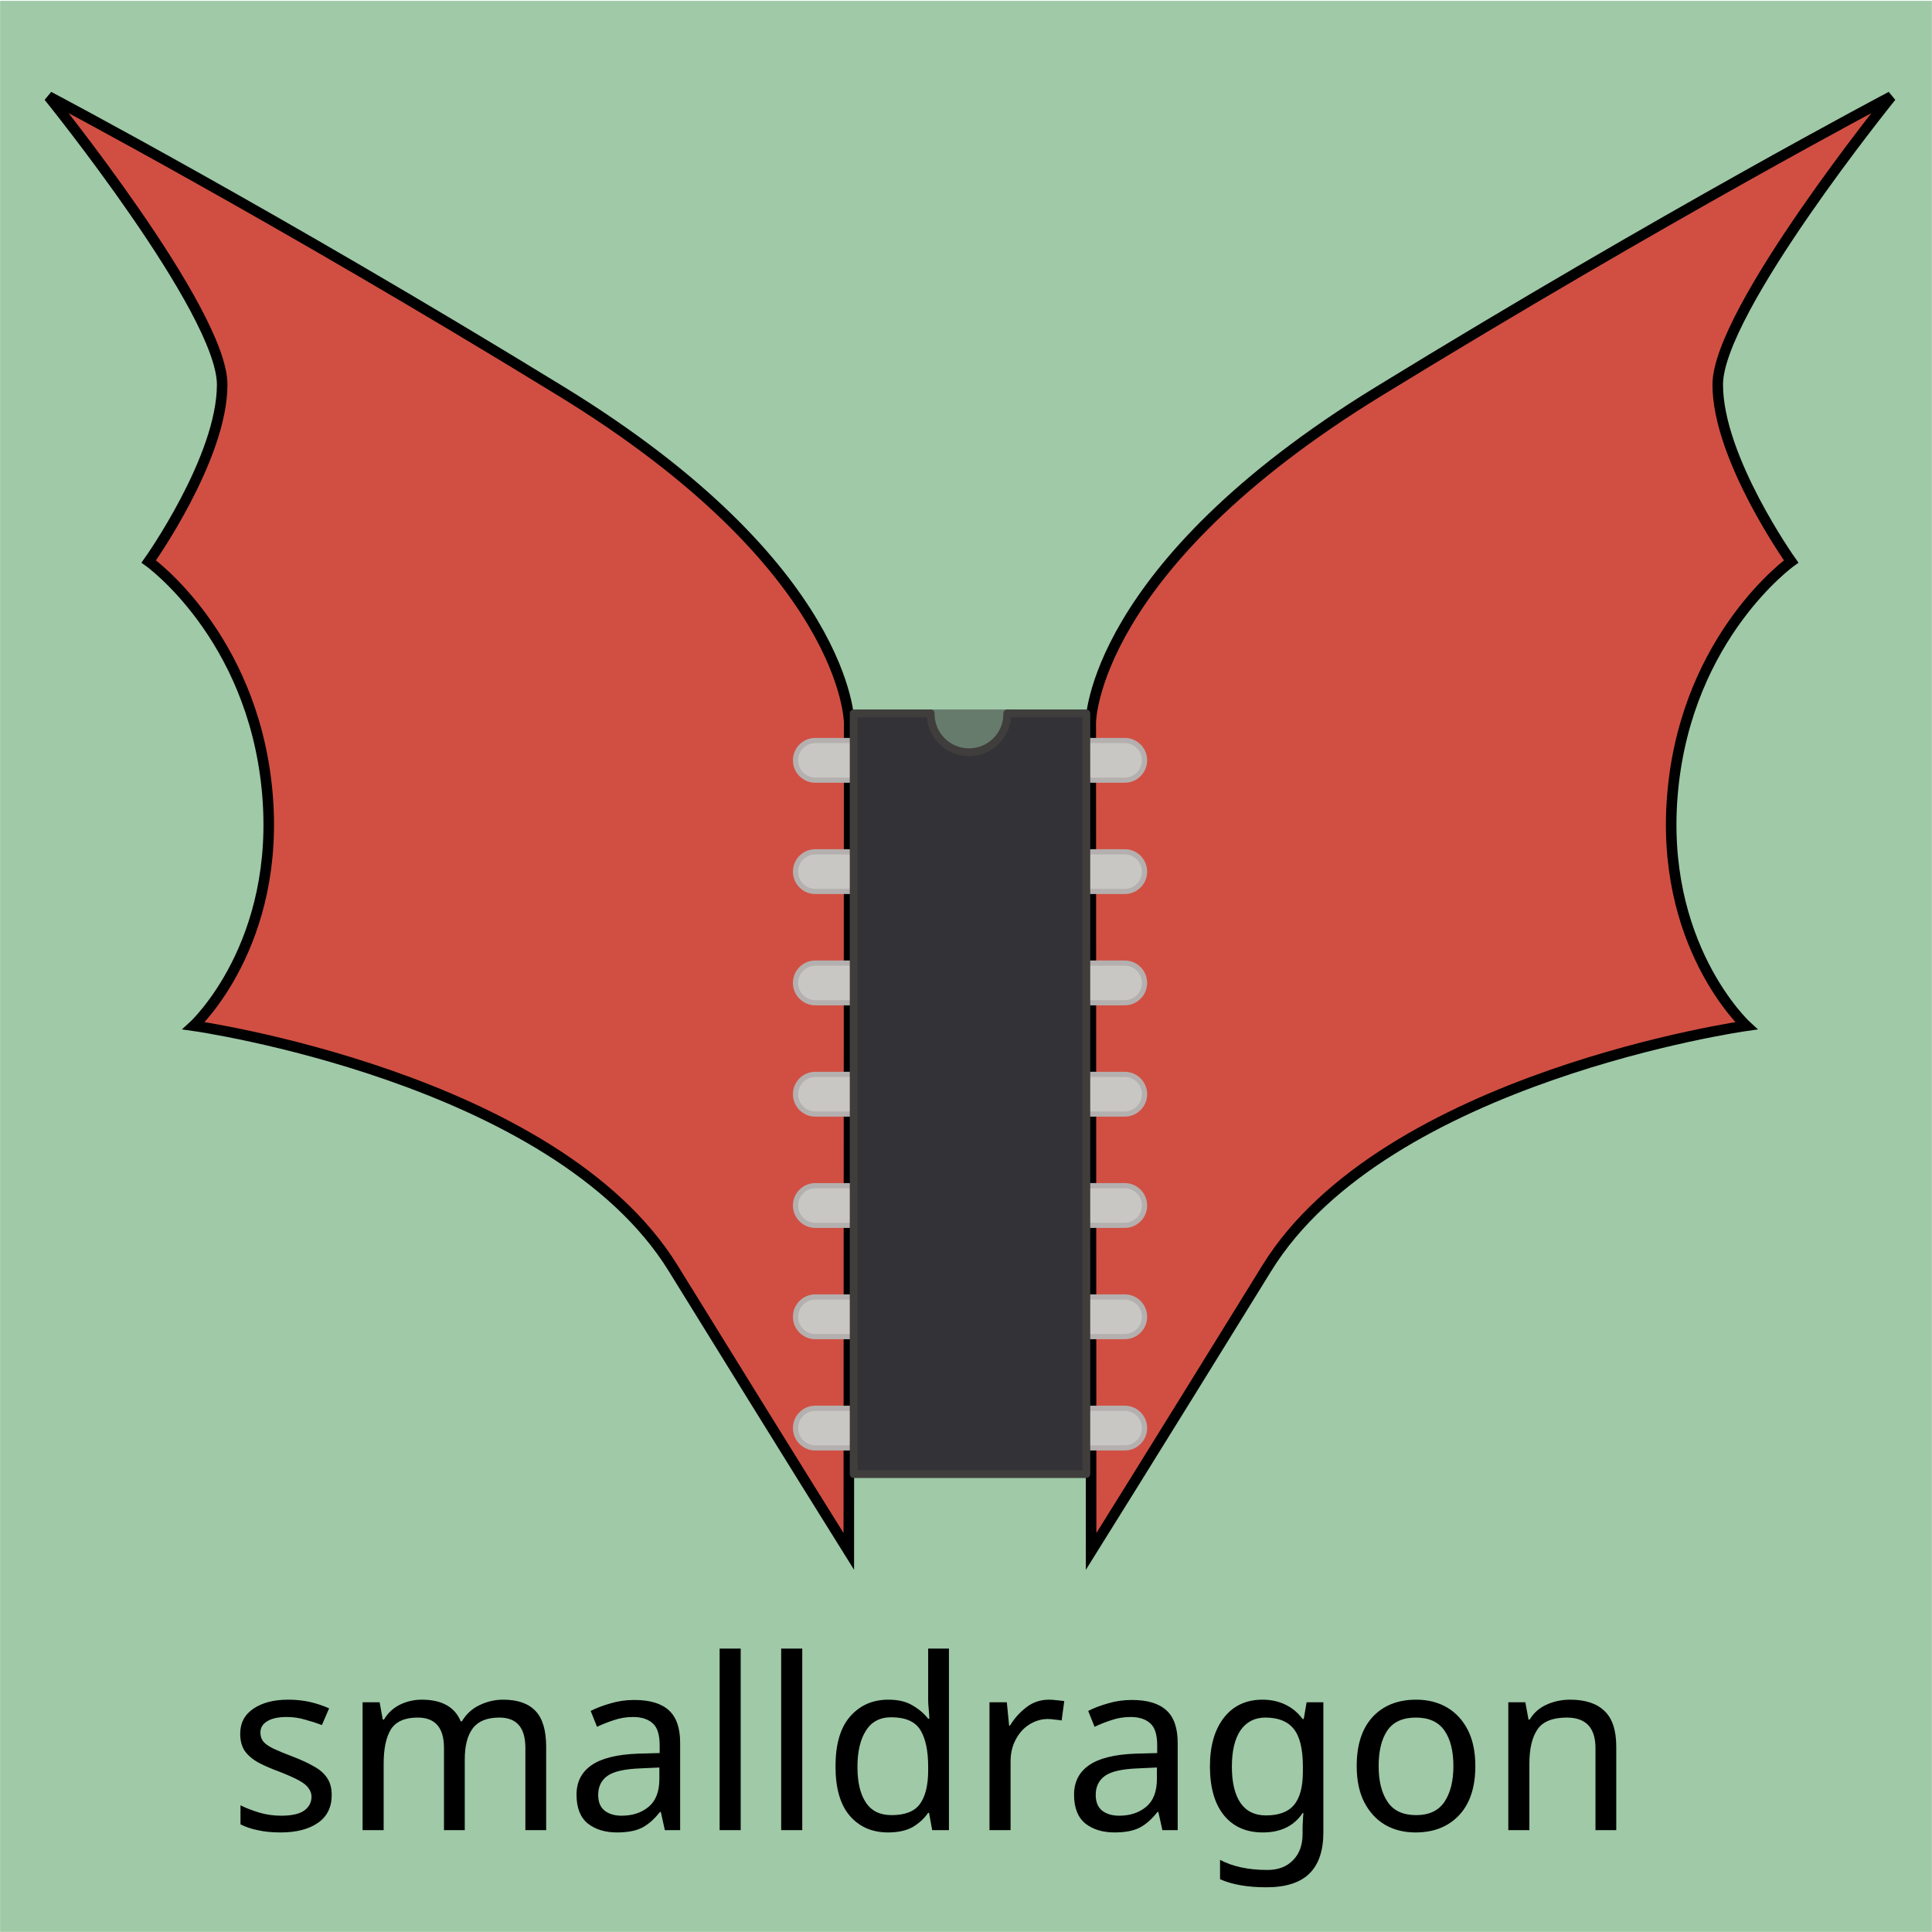
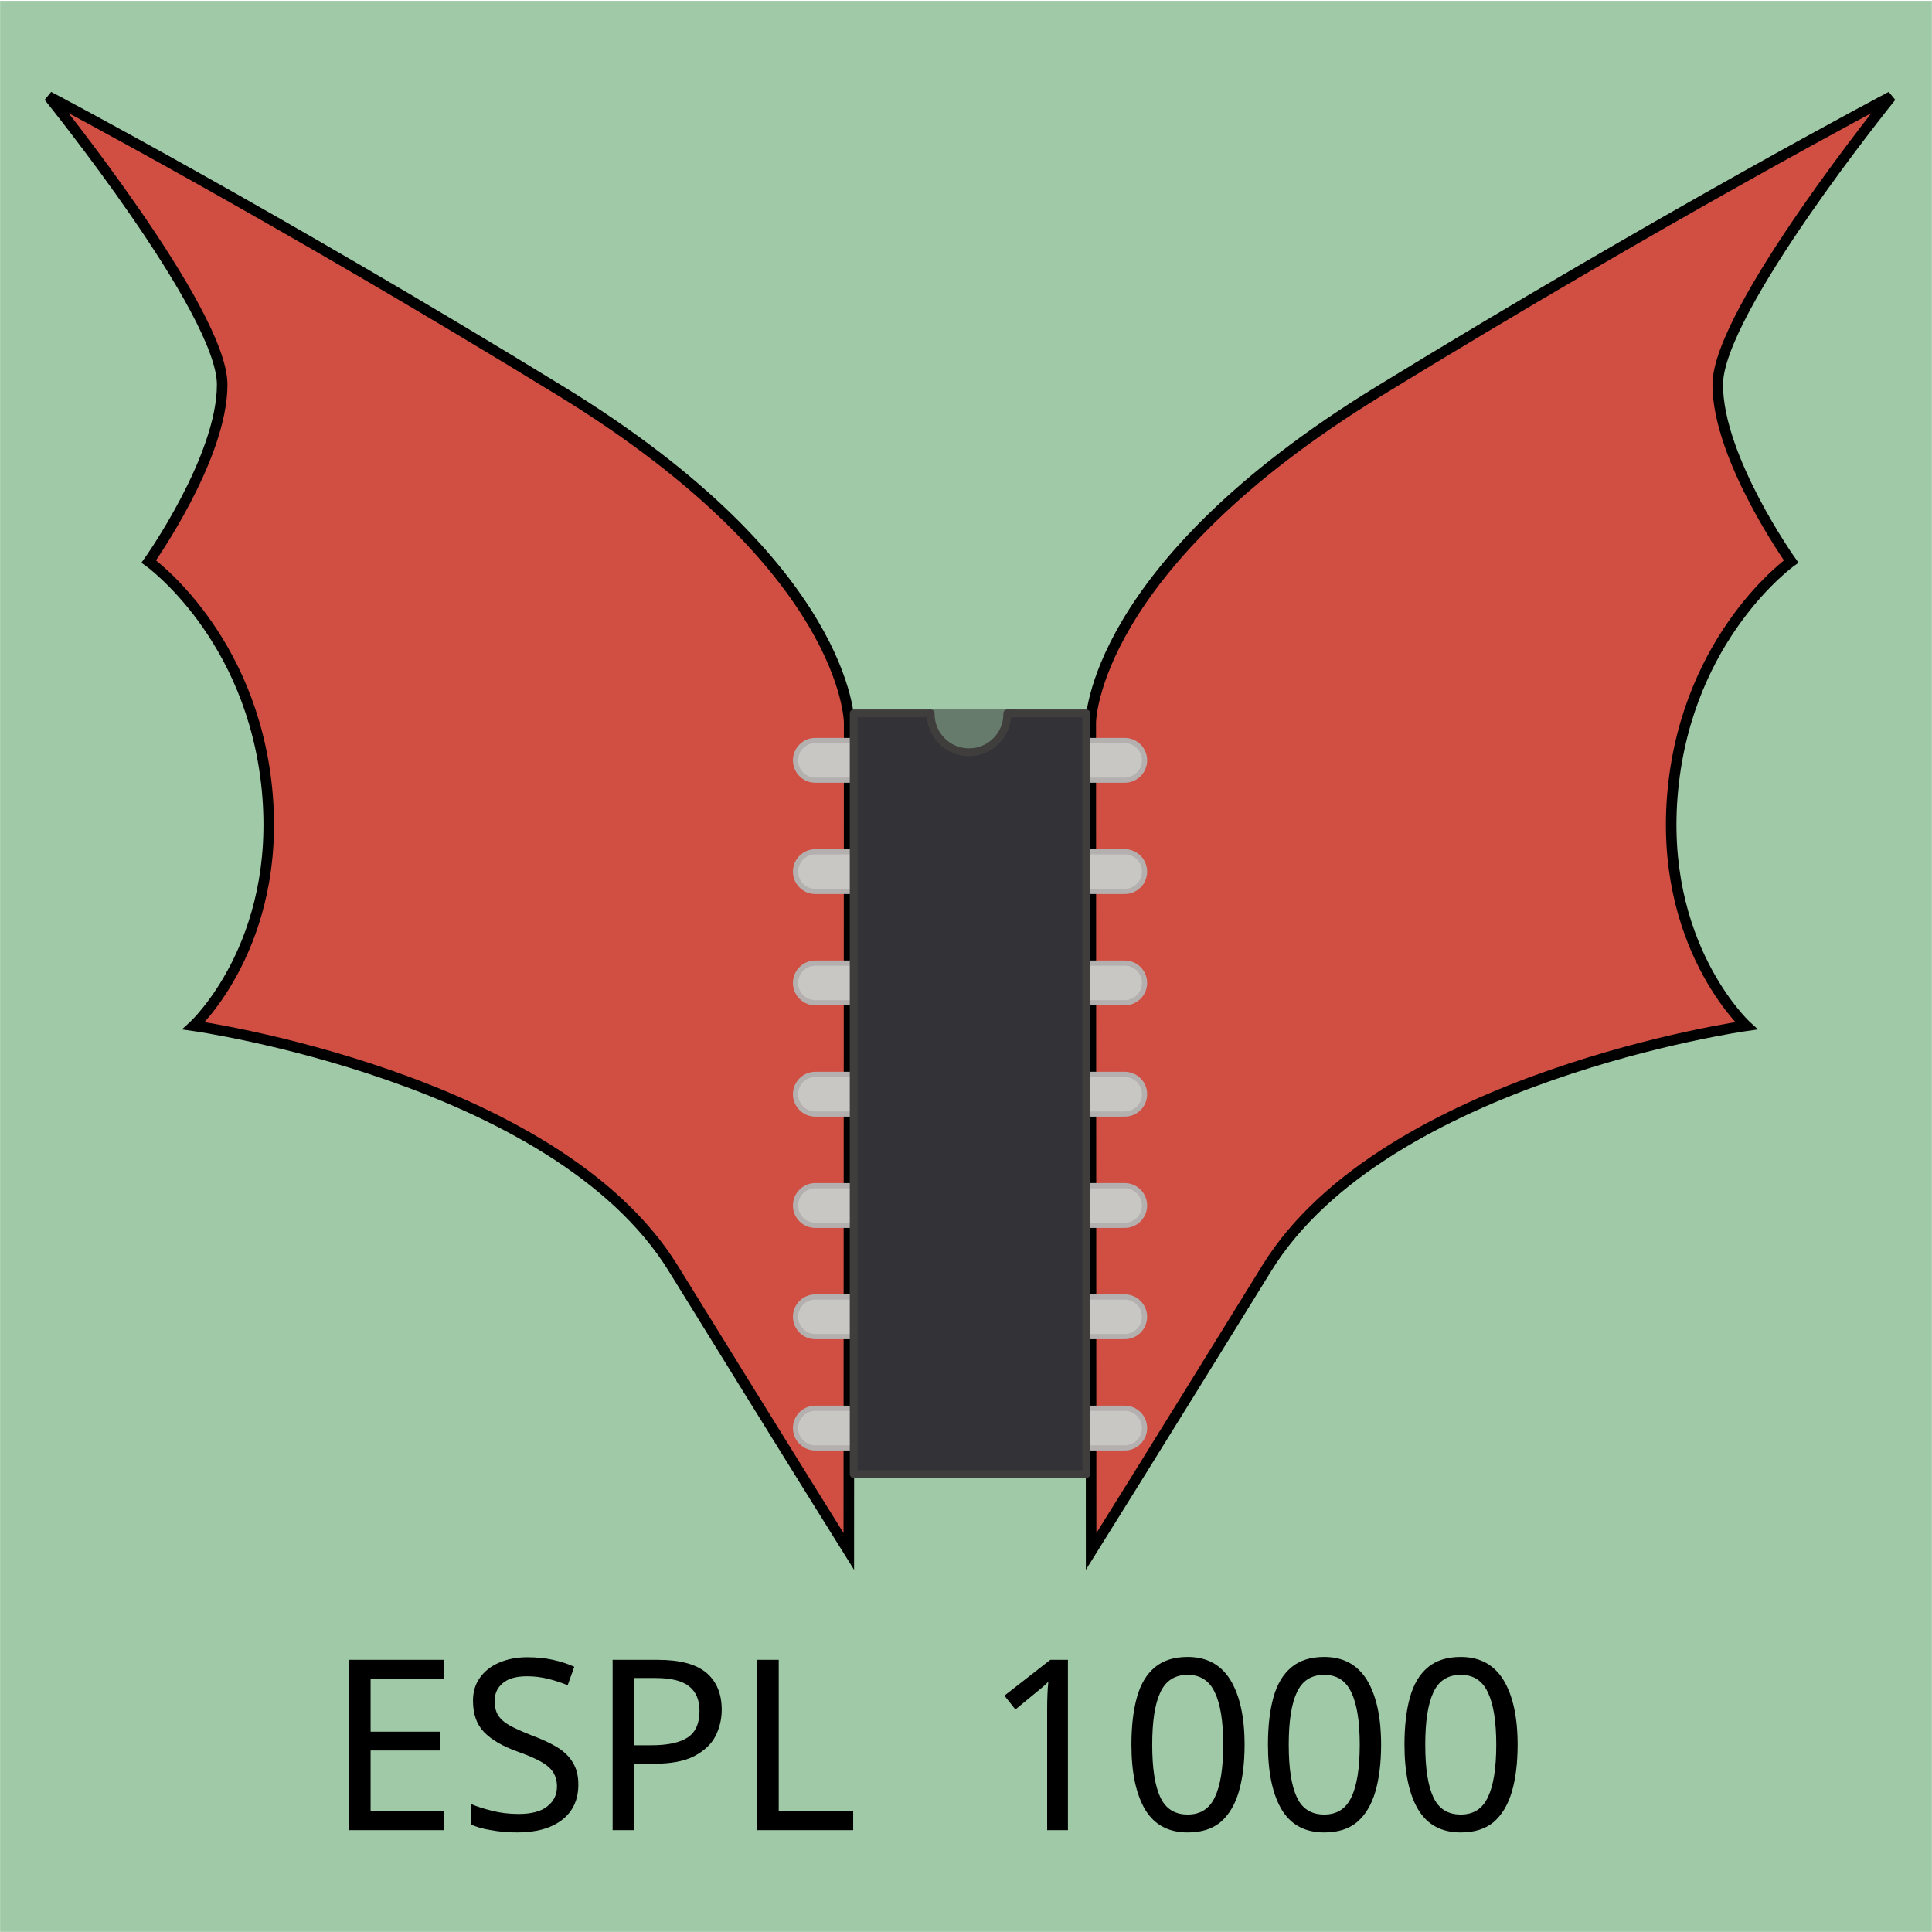
<svg xmlns="http://www.w3.org/2000/svg" id="svg8" version="1.1" viewBox="0 0 200 200" height="200mm" width="200mm">
  <defs id="defs2" />
  <g id="layer3" />
  <g id="layer7" style="display:inline">
    <rect style="opacity:1;fill:#9fc9a7;fill-opacity:1;stroke:none;stroke-width:0.668;stroke-linecap:butt;stroke-linejoin:round;stroke-miterlimit:4;stroke-dasharray:none;stroke-dashoffset:0;stroke-opacity:1" id="rect854" width="199.975" height="199.899" x="0.011" y="0.088" />
  </g>
  <g id="layer4" style="display:inline">
    <path id="path4520-3" d="m 112.914,74.797 c 0,0 0.025,-16.022 29.809,-34.285 29.784,-18.264 53.052,-30.518 53.052,-30.518 0,0 -17.943,22.181 -17.955,29.81 -0.012,7.629 7.601,18.323 7.601,18.323 0,0 -10.693,7.613 -12.244,23.632 -1.551,16.019 7.591,24.426 7.591,24.426 0,0 -37.393,5.282 -49.631,25.099 -12.238,19.817 -18.185,29.322 -18.185,29.322 z" style="display:inline;fill:#d14f42;fill-opacity:1;stroke:#000000;stroke-width:1.092;stroke-linecap:butt;stroke-linejoin:miter;stroke-miterlimit:4;stroke-dasharray:none;stroke-opacity:1" />
    <path id="path4520-3-9" d="m 87.905,74.797 c 0,0 -0.025,-16.022 -29.809,-34.285 C 28.313,22.248 5.045,9.993 5.045,9.993 c 0,0 17.943,22.181 17.955,29.81 0.012,7.629 -7.601,18.323 -7.601,18.323 0,0 10.693,7.613 12.244,23.632 1.551,16.019 -7.591,24.426 -7.591,24.426 0,0 37.393,5.282 49.631,25.099 12.238,19.817 18.185,29.322 18.185,29.322 z" style="display:inline;fill:#d14f42;fill-opacity:1;stroke:#000000;stroke-width:1.092;stroke-linecap:butt;stroke-linejoin:miter;stroke-miterlimit:4;stroke-dasharray:none;stroke-opacity:1" />
    <g style="display:inline;fill:#000000;fill-opacity:1;stroke:none;stroke-width:0.336;stroke-miterlimit:4;stroke-dasharray:none;stroke-opacity:1" transform="matrix(1.912261,0,0,1.912261,-77.86541,-332.9956)" id="layer1">
-       <text xml:space="preserve" style="font-style:normal;font-weight:normal;font-size:9.69px;line-height:1.25;font-family:sans-serif;letter-spacing:0px;word-spacing:0px;fill:#000000;fill-opacity:1;stroke:none;stroke-width:0.336;stroke-miterlimit:4;stroke-dasharray:none;stroke-opacity:1" x="53.065" y="273.211" id="text852">
-         <tspan id="tspan850" x="53.065" y="273.211" style="font-size:12.919px;fill:#000000;fill-opacity:1;stroke:none;stroke-width:0.336;stroke-miterlimit:4;stroke-dasharray:none;stroke-opacity:1">smalldragon</tspan>
+       <text xml:space="preserve" style="font-style:normal;font-weight:normal;font-size:9.69px;line-height:1.25;font-family:sans-serif;letter-spacing:0px;word-spacing:0px;fill:#000000;fill-opacity:1;stroke:none;stroke-width:0.336;stroke-miterlimit:4;stroke-dasharray:none;stroke-opacity:1" x="58.359" y="273.211" id="text852">
+         <tspan id="tspan850" x="58.359" y="273.211" style="font-size:12.919px;fill:#000000;fill-opacity:1;stroke:none;stroke-width:0.336;stroke-miterlimit:4;stroke-dasharray:none;stroke-opacity:1">ESPL  1000</tspan>
      </text>
    </g>
  </g>
  <g id="layer5" style="display:inline">
    <g style="display:inline" transform="matrix(0,0.4147285,-0.4147285,0,121.287,71.3876)" id="layer3-5">
      <path id="path840" d="m 22.601,88.932 c -7e-6,2.732 -2.215,4.947 -4.947,4.947 -2.732,0 -4.947,-2.215 -4.947,-4.947 -10e-6,-2.732 7.31e-4,-10.954 7.31e-4,-10.954 l 9.893,-0.026 c 0,0 -5.2e-4,9.615 -5.27e-4,10.981 z" style="opacity:1;fill:#c9c7c3;fill-opacity:1;stroke:#b4b0af;stroke-width:1.301;stroke-miterlimit:4;stroke-dasharray:none;stroke-opacity:1" />
      <path id="path840-3" d="m 50.381,88.932 c -8e-6,2.732 -2.215,4.947 -4.947,4.947 -2.732,0 -4.947,-2.215 -4.947,-4.947 -1e-5,-2.732 7.3e-4,-10.954 7.3e-4,-10.954 l 9.893,-0.026 c 0,0 -5.21e-4,9.615 -5.25e-4,10.981 z" style="opacity:1;fill:#c9c7c3;fill-opacity:1;stroke:#b4b0af;stroke-width:1.301;stroke-miterlimit:4;stroke-dasharray:none;stroke-opacity:1" />
      <path id="path840-6" d="m 78.161,88.932 c -6e-6,2.732 -2.215,4.947 -4.947,4.947 -2.732,0 -4.947,-2.215 -4.947,-4.947 -1e-5,-2.732 7.31e-4,-10.954 7.31e-4,-10.954 l 9.893,-0.026 c 0,0 -5.21e-4,9.615 -5.27e-4,10.981 z" style="opacity:1;fill:#c9c7c3;fill-opacity:1;stroke:#b4b0af;stroke-width:1.301;stroke-miterlimit:4;stroke-dasharray:none;stroke-opacity:1" />
      <path id="path840-3-7" d="m 105.94,88.932 c 0,2.732 -2.215,4.947 -4.947,4.947 -2.732,0 -4.947,-2.215 -4.947,-4.947 -10e-6,-2.732 7.3e-4,-10.954 7.3e-4,-10.954 l 9.893,-0.026 c 0,0 -5.2e-4,9.615 -5.3e-4,10.981 z" style="opacity:1;fill:#c9c7c3;fill-opacity:1;stroke:#b4b0af;stroke-width:1.301;stroke-miterlimit:4;stroke-dasharray:none;stroke-opacity:1" />
      <path id="path840-5" d="m 133.72,88.93 c -1e-5,2.732 -2.215,4.947 -4.947,4.947 -2.732,0 -4.947,-2.215 -4.947,-4.947 -1e-5,-2.732 7.3e-4,-10.954 7.3e-4,-10.954 l 9.893,-0.026 c 0,0 -5.2e-4,9.615 -5.2e-4,10.981 z" style="opacity:1;fill:#c9c7c3;fill-opacity:1;stroke:#b4b0af;stroke-width:1.301;stroke-miterlimit:4;stroke-dasharray:none;stroke-opacity:1" />
      <path id="path840-3-3" d="m 161.499,88.93 c 0,2.732 -2.215,4.947 -4.947,4.947 -2.732,0 -4.947,-2.215 -4.947,-4.947 -1e-5,-2.732 7.3e-4,-10.954 7.3e-4,-10.954 l 9.893,-0.026 c 0,0 -5.1e-4,9.615 -5.3e-4,10.981 z" style="opacity:1;fill:#c9c7c3;fill-opacity:1;stroke:#b4b0af;stroke-width:1.301;stroke-miterlimit:4;stroke-dasharray:none;stroke-opacity:1" />
      <path id="path840-6-5" d="m 189.279,88.93 c 0,2.732 -2.215,4.947 -4.947,4.947 -2.732,0 -4.947,-2.215 -4.947,-4.947 -1e-5,-2.732 7.4e-4,-10.954 7.4e-4,-10.954 l 9.893,-0.026 c 0,0 -5.3e-4,9.615 -5.4e-4,10.981 z" style="opacity:1;fill:#c9c7c3;fill-opacity:1;stroke:#b4b0af;stroke-width:1.301;stroke-miterlimit:4;stroke-dasharray:none;stroke-opacity:1" />
      <path id="path840-36" d="m 22.601,11.709 c -7e-6,-2.732 -2.215,-4.947 -4.947,-4.947 -2.732,0 -4.947,2.215 -4.947,4.947 -10e-6,2.732 7.31e-4,10.954 7.31e-4,10.954 l 9.893,0.026 c 0,0 -5.2e-4,-9.615 -5.26e-4,-10.981 z" style="opacity:1;fill:#c9c7c3;fill-opacity:1;stroke:#b4b0af;stroke-width:1.301;stroke-miterlimit:4;stroke-dasharray:none;stroke-opacity:1" />
      <path id="path840-3-0" d="m 50.38,11.709 c -6e-6,-2.732 -2.215,-4.947 -4.947,-4.947 -2.732,0 -4.947,2.215 -4.947,4.947 -1e-5,2.732 7.33e-4,10.954 7.33e-4,10.954 l 9.893,0.026 c 0,0 -5.2e-4,-9.615 -5.27e-4,-10.981 z" style="opacity:1;fill:#c9c7c3;fill-opacity:1;stroke:#b4b0af;stroke-width:1.301;stroke-miterlimit:4;stroke-dasharray:none;stroke-opacity:1" />
      <path id="path840-6-6" d="m 78.16,11.709 c -5e-6,-2.732 -2.215,-4.947 -4.947,-4.947 -2.732,0 -4.947,2.215 -4.947,4.947 -1e-5,2.732 7.31e-4,10.954 7.31e-4,10.954 l 9.893,0.026 c 0,0 -5.21e-4,-9.615 -5.28e-4,-10.981 z" style="opacity:1;fill:#c9c7c3;fill-opacity:1;stroke:#b4b0af;stroke-width:1.301;stroke-miterlimit:4;stroke-dasharray:none;stroke-opacity:1" />
      <path id="path840-3-7-2" d="m 105.94,11.709 c -1e-5,-2.732 -2.215,-4.947 -4.947,-4.947 -2.732,0 -4.947,2.215 -4.947,4.947 -1e-5,2.732 7.31e-4,10.954 7.31e-4,10.954 l 9.893,0.026 c 0,0 -5.2e-4,-9.615 -5.3e-4,-10.981 z" style="opacity:1;fill:#c9c7c3;fill-opacity:1;stroke:#b4b0af;stroke-width:1.301;stroke-miterlimit:4;stroke-dasharray:none;stroke-opacity:1" />
      <path id="path840-5-6" d="m 133.719,11.71 c -2e-5,-2.732 -2.215,-4.947 -4.947,-4.947 -2.732,0 -4.947,2.215 -4.947,4.947 0,2.732 7.4e-4,10.954 7.4e-4,10.954 l 9.893,0.026 c 0,0 -5.1e-4,-9.615 -5.2e-4,-10.981 z" style="opacity:1;fill:#c9c7c3;fill-opacity:1;stroke:#b4b0af;stroke-width:1.301;stroke-miterlimit:4;stroke-dasharray:none;stroke-opacity:1" />
      <path id="path840-3-3-1" d="m 161.499,11.71 c 0,-2.732 -2.215,-4.947 -4.947,-4.947 -2.732,0 -4.947,2.215 -4.947,4.947 0,2.732 7.4e-4,10.954 7.4e-4,10.954 l 9.893,0.026 c 0,0 -5.1e-4,-9.615 -5.3e-4,-10.981 z" style="opacity:1;fill:#c9c7c3;fill-opacity:1;stroke:#b4b0af;stroke-width:1.301;stroke-miterlimit:4;stroke-dasharray:none;stroke-opacity:1" />
      <path id="path840-6-5-8" d="m 189.278,11.71 c -1e-5,-2.732 -2.215,-4.947 -4.947,-4.947 -2.732,0 -4.947,2.215 -4.947,4.947 -1e-5,2.732 7.3e-4,10.954 7.3e-4,10.954 l 9.893,0.026 c 0,0 -5.2e-4,-9.615 -5.2e-4,-10.981 z" style="opacity:1;fill:#c9c7c3;fill-opacity:1;stroke:#b4b0af;stroke-width:1.301;stroke-miterlimit:4;stroke-dasharray:none;stroke-opacity:1" />
    </g>
    <g style="display:inline" transform="matrix(0,0.4147285,-0.4147285,0,202.9885,71.3876)" id="layer1-6">
      <rect y="235.766" x="4.956" height="21.899" width="10.341" id="rect837" style="opacity:1;fill:#333337;fill-opacity:0.517;stroke:none;stroke-width:1.951;stroke-miterlimit:4;stroke-dasharray:none;stroke-opacity:1" />
    </g>
    <g style="display:inline" transform="matrix(0,0.4147285,-0.4147285,0,121.287,71.3876)" id="layer2-2">
      <path id="rect815" d="M 5.934,21.293 V 41.028 c 0.049,-0.002 0.097,-0.003 0.146,-0.005 5.279,1.62e-4 9.559,4.28 9.559,9.559 -1.7e-4,5.279 -4.28,9.559 -9.559,9.559 -0.049,-0.002 -0.097,-0.004 -0.146,-0.007 V 79.362 H 195.812 V 21.293 Z" style="opacity:1;fill:#333237;fill-opacity:1;stroke:#3f3e3d;stroke-width:1.951;stroke-linecap:butt;stroke-linejoin:round;stroke-miterlimit:4;stroke-dasharray:none;stroke-opacity:1" />
    </g>
  </g>
  <g style="display:inline" id="layer2" transform="rotate(-90,106.9302,153.3587)" />
</svg>
